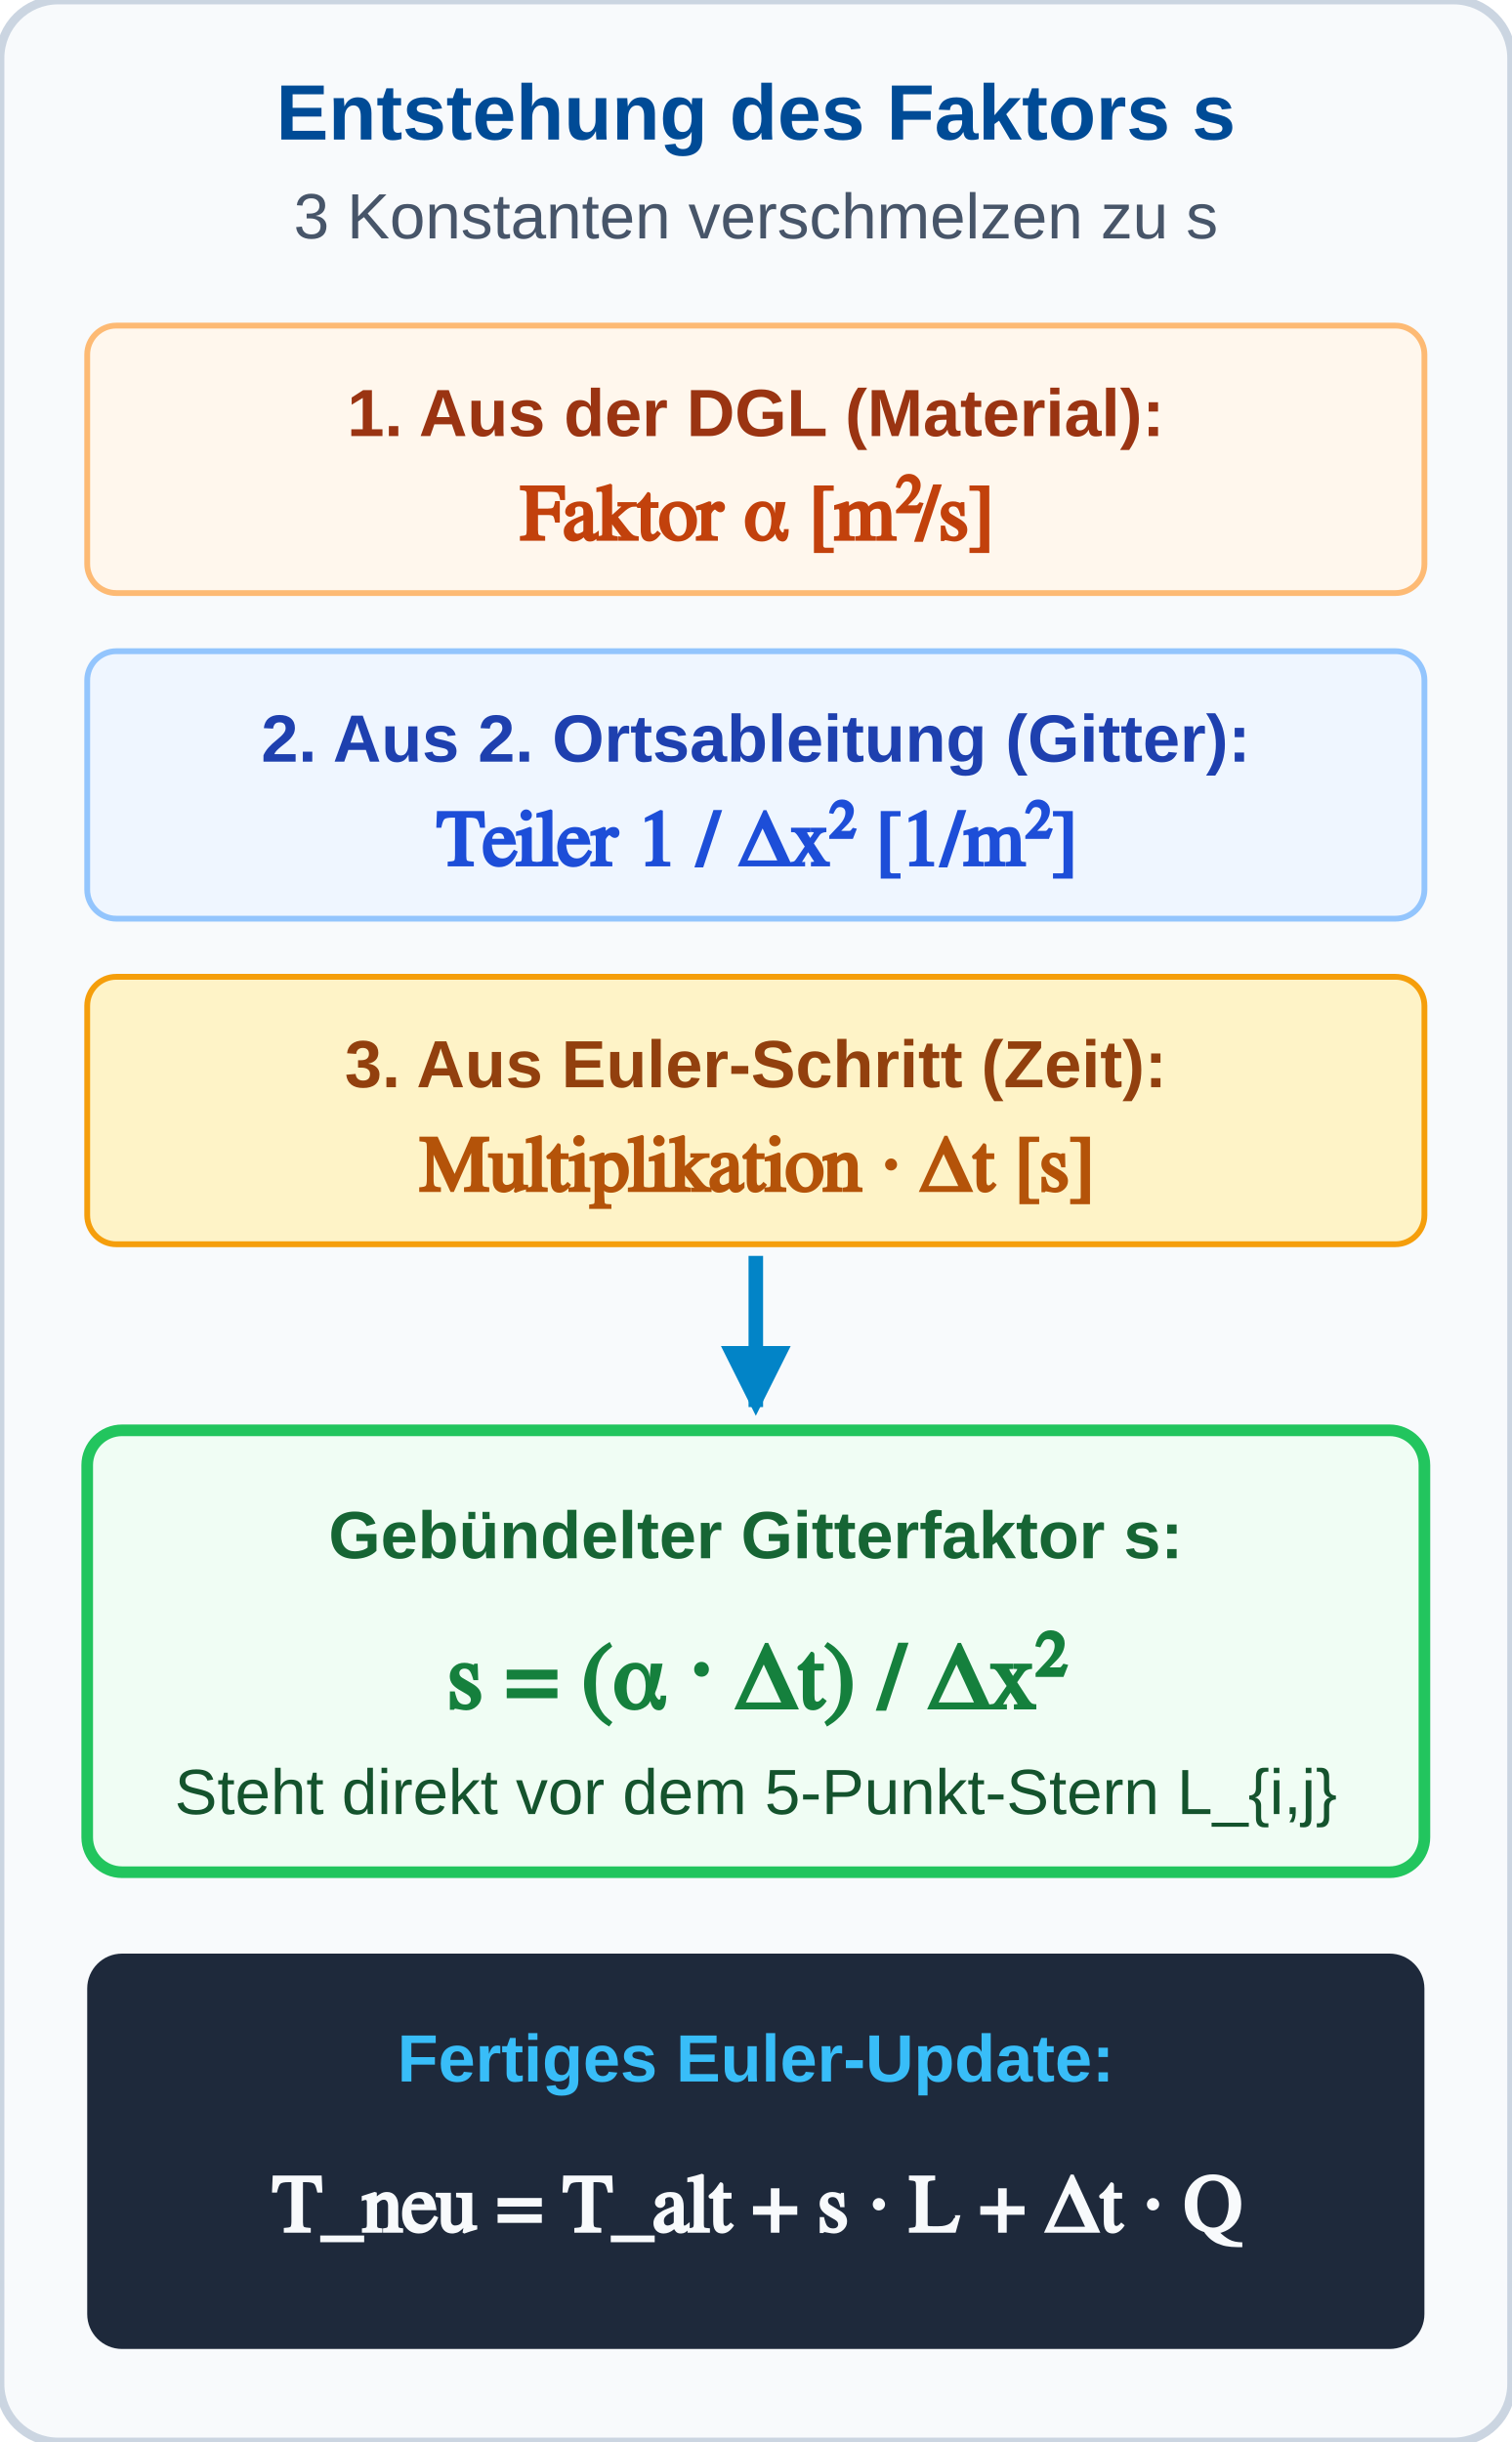
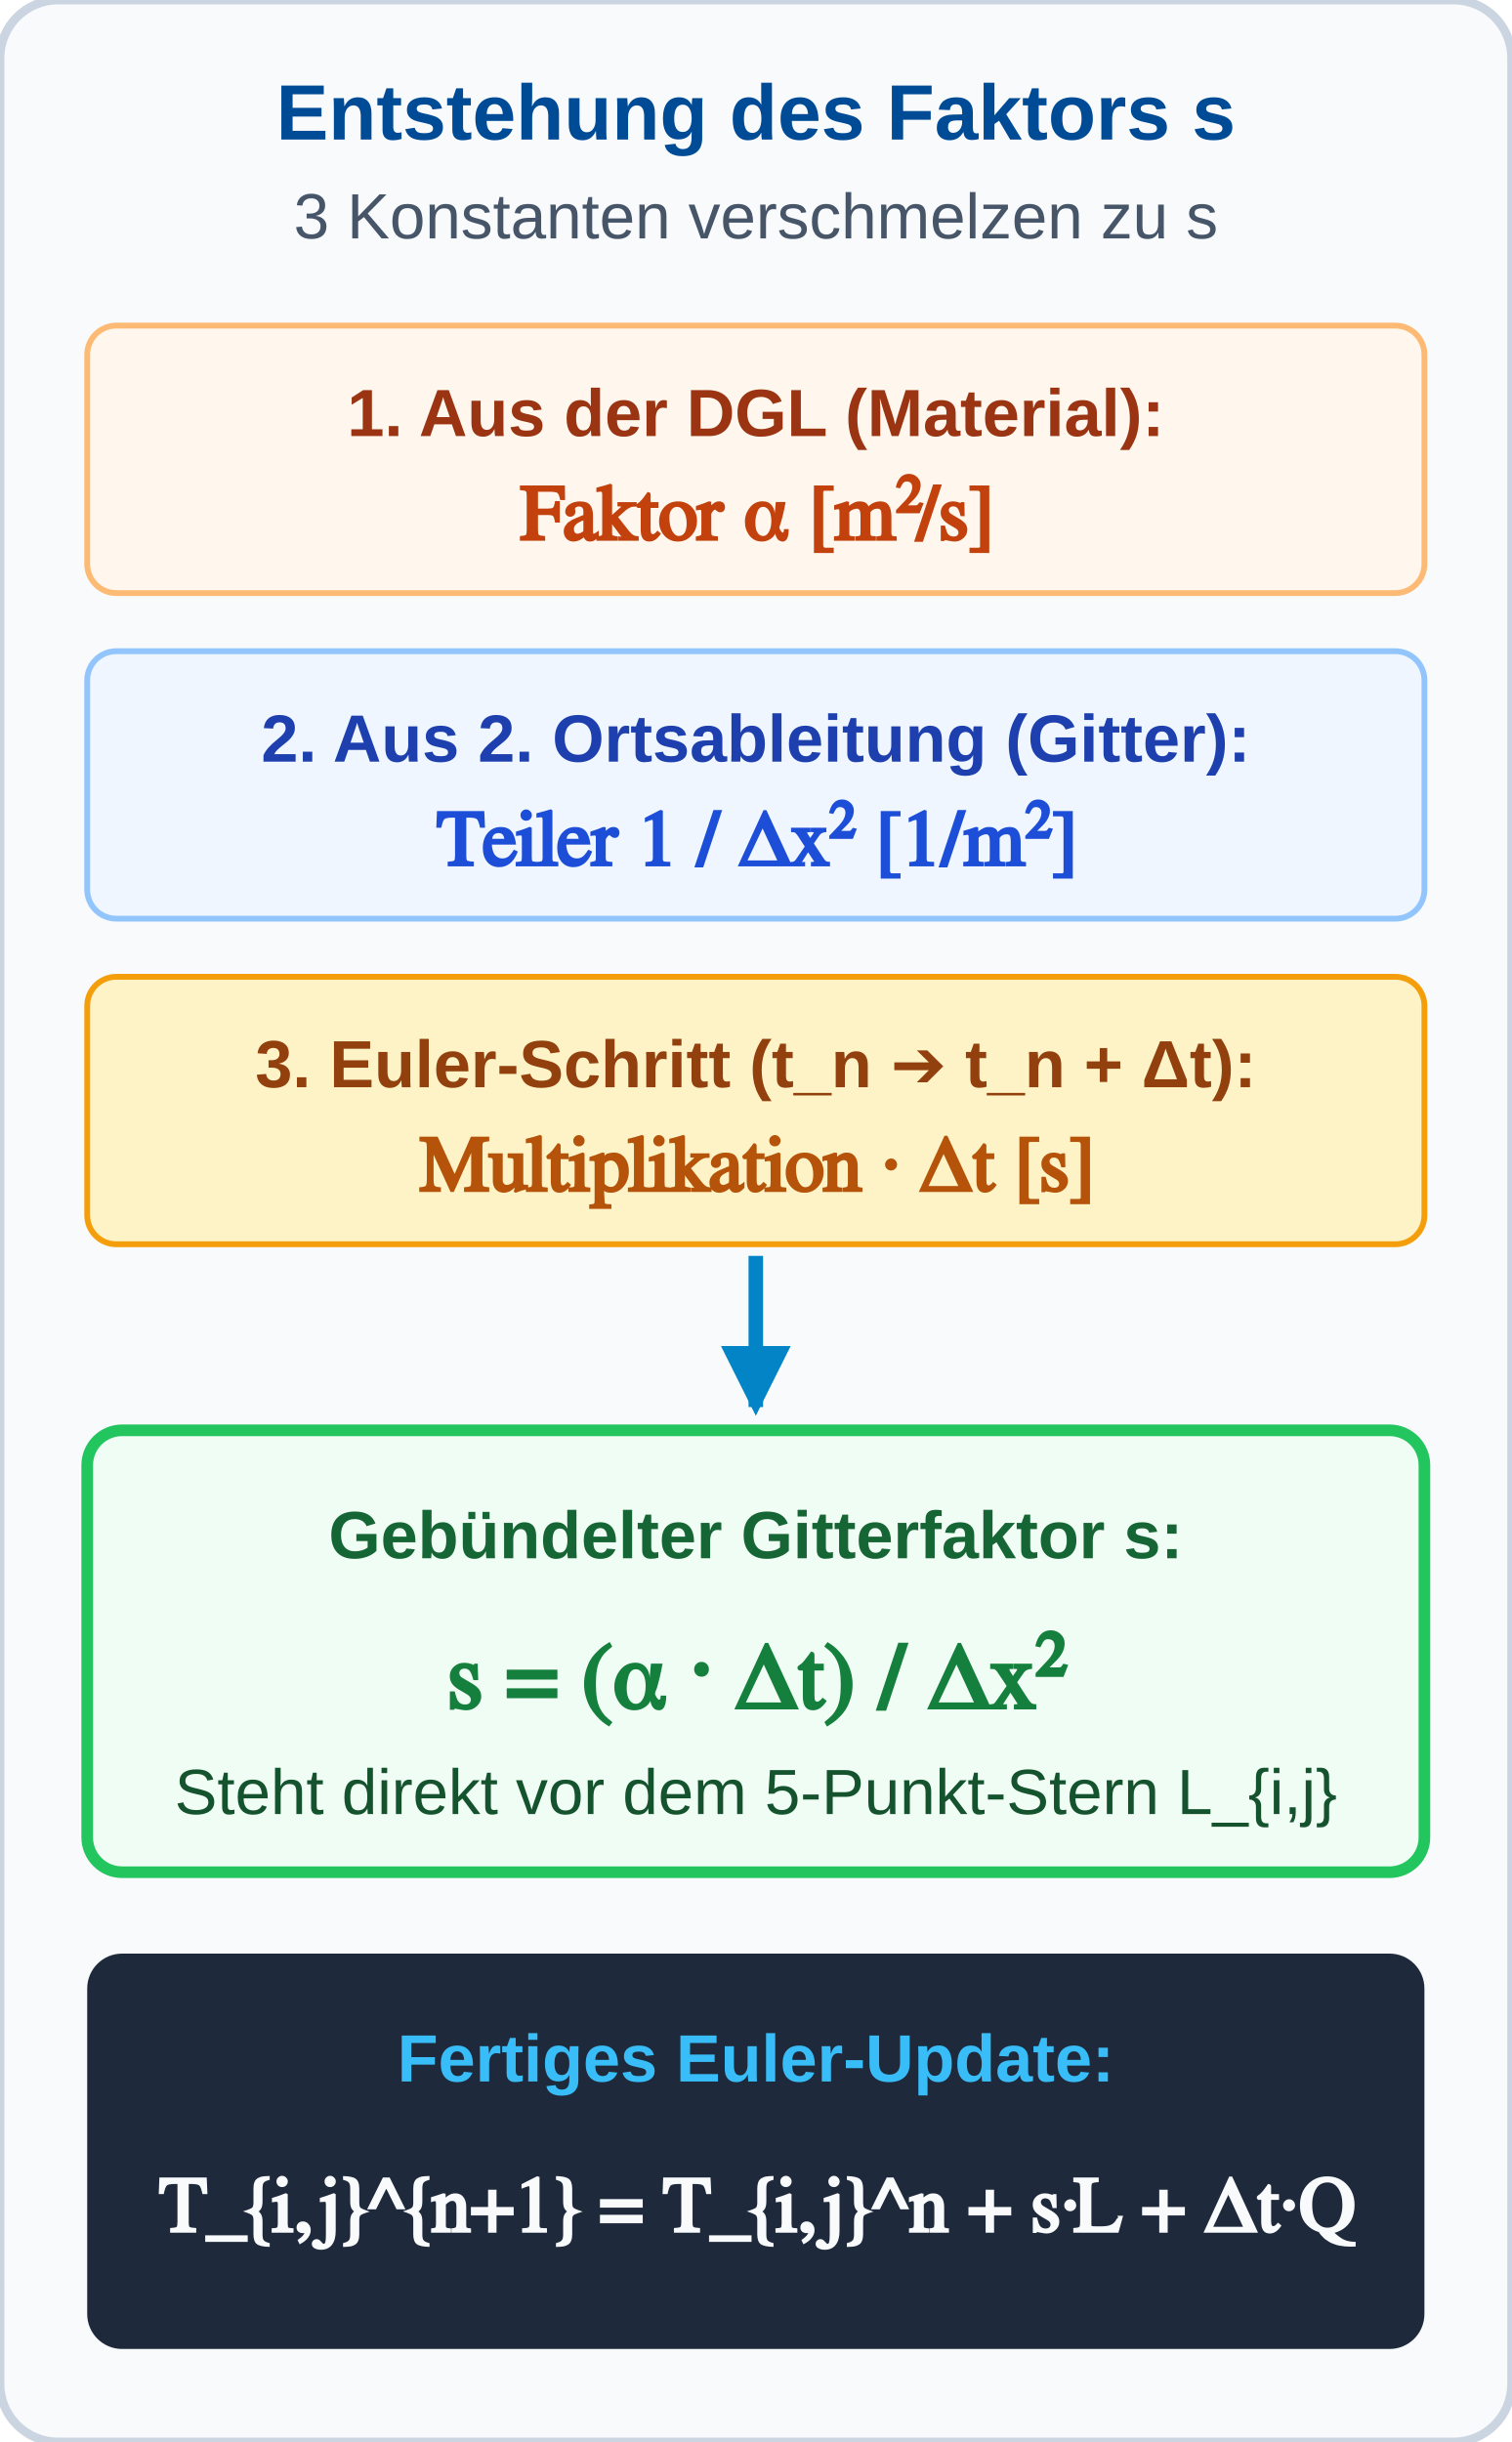
<svg xmlns="http://www.w3.org/2000/svg" viewBox="0 0 260 420" width="260" height="420">
  <defs>
    <style>
      .hdr { font-family: 'Segoe UI', Arial, sans-serif; font-size: 13.5px; font-weight: bold; fill: #004B96; text-anchor: middle; }
      .sub { font-family: 'Segoe UI', Arial, sans-serif; font-size: 11px; fill: #475569; text-anchor: middle; }
      .lbl { font-family: 'Segoe UI', Arial, sans-serif; font-size: 11.5px; font-weight: bold; text-anchor: middle; }
      .math { font-family: 'Cambria Math', serif; font-size: 13.5px; font-weight: bold; text-anchor: middle; }
    </style>
    <marker id="ad" viewBox="0 0 10 10" refX="7" refY="5" markerWidth="6" markerHeight="6" orient="auto">
      <path d="M 0 1 L 8 5 L 0 9 z" fill="#0284c7" />
    </marker>
  </defs>
  <rect width="260" height="420" rx="10" fill="#f8fafc" stroke="#cbd5e1" stroke-width="1.5" />
  <text x="130" y="24" class="hdr">Entstehung des Faktors s</text>
  <text x="130" y="41" class="sub">3 Konstanten verschmelzen zu s</text>
  <g transform="translate(15, 56)">
    <rect x="0" y="0" width="230" height="46" rx="5" fill="#fff7ed" stroke="#fdba74" />
    <text x="115" y="19" class="lbl" style="fill: #9a3412;">1. Aus der DGL (Material):</text>
    <text x="115" y="37" class="math" style="fill: #c2410c;">Faktor  α  [m²/s]</text>
    <rect x="0" y="56" width="230" height="46" rx="5" fill="#eff6ff" stroke="#93c5fd" />
    <text x="115" y="75" class="lbl" style="fill: #1e40af;">2. Aus 2. Ortsableitung (Gitter):</text>
    <text x="115" y="93" class="math" style="fill: #1d4ed8;">Teiler  1 / Δx²  [1/m²]</text>
    <rect x="0" y="112" width="230" height="46" rx="5" fill="#fef3c7" stroke="#f59e0b" />
-     <text x="115" y="131" class="lbl" style="fill: #92400e;">3. Aus Euler-Schritt (Zeit):</text>
+     <text x="115" y="131" class="lbl" style="fill: #92400e;">3. Euler-Schritt (t_n ➔ t_n + Δt):</text>
    <text x="115" y="149" class="math" style="fill: #b45309;">Multiplikation  · Δt  [s]</text>
  </g>
  <line x1="130" y1="216" x2="130" y2="242" stroke="#0284c7" stroke-width="2.5" marker-end="url(#ad)" />
  <g transform="translate(15, 246)">
    <rect width="230" height="76" rx="6" fill="#f0fdf4" stroke="#22c55e" stroke-width="2" />
    <text x="115" y="22" class="lbl" style="fill: #166534;">Gebündelter Gitterfaktor s:</text>
    <text x="115" y="48" class="math" style="fill: #15803d; font-size: 16px;">s = (α · Δt) / Δx²</text>
    <text x="115" y="66" class="sub" style="fill: #14532d;">Steht direkt vor dem 5-Punkt-Stern L_{i,j}</text>
  </g>
  <g transform="translate(15, 336)">
    <rect width="230" height="68" rx="6" fill="#1e293b" />
    <text x="115" y="22" class="lbl" style="fill: #38bdf8;">Fertiges Euler-Update:</text>
-     <text x="115" y="48" class="math" style="fill: #f8fafc; font-size: 14px;">T_neu = T_alt + s · L + Δt · Q</text>
+     <text x="115" y="48" class="math" style="fill: #f8fafc; font-size: 13.5px;">T_{i,j}^{n+1} = T_{i,j}^n + s·L + Δt·Q</text>
  </g>
</svg>
